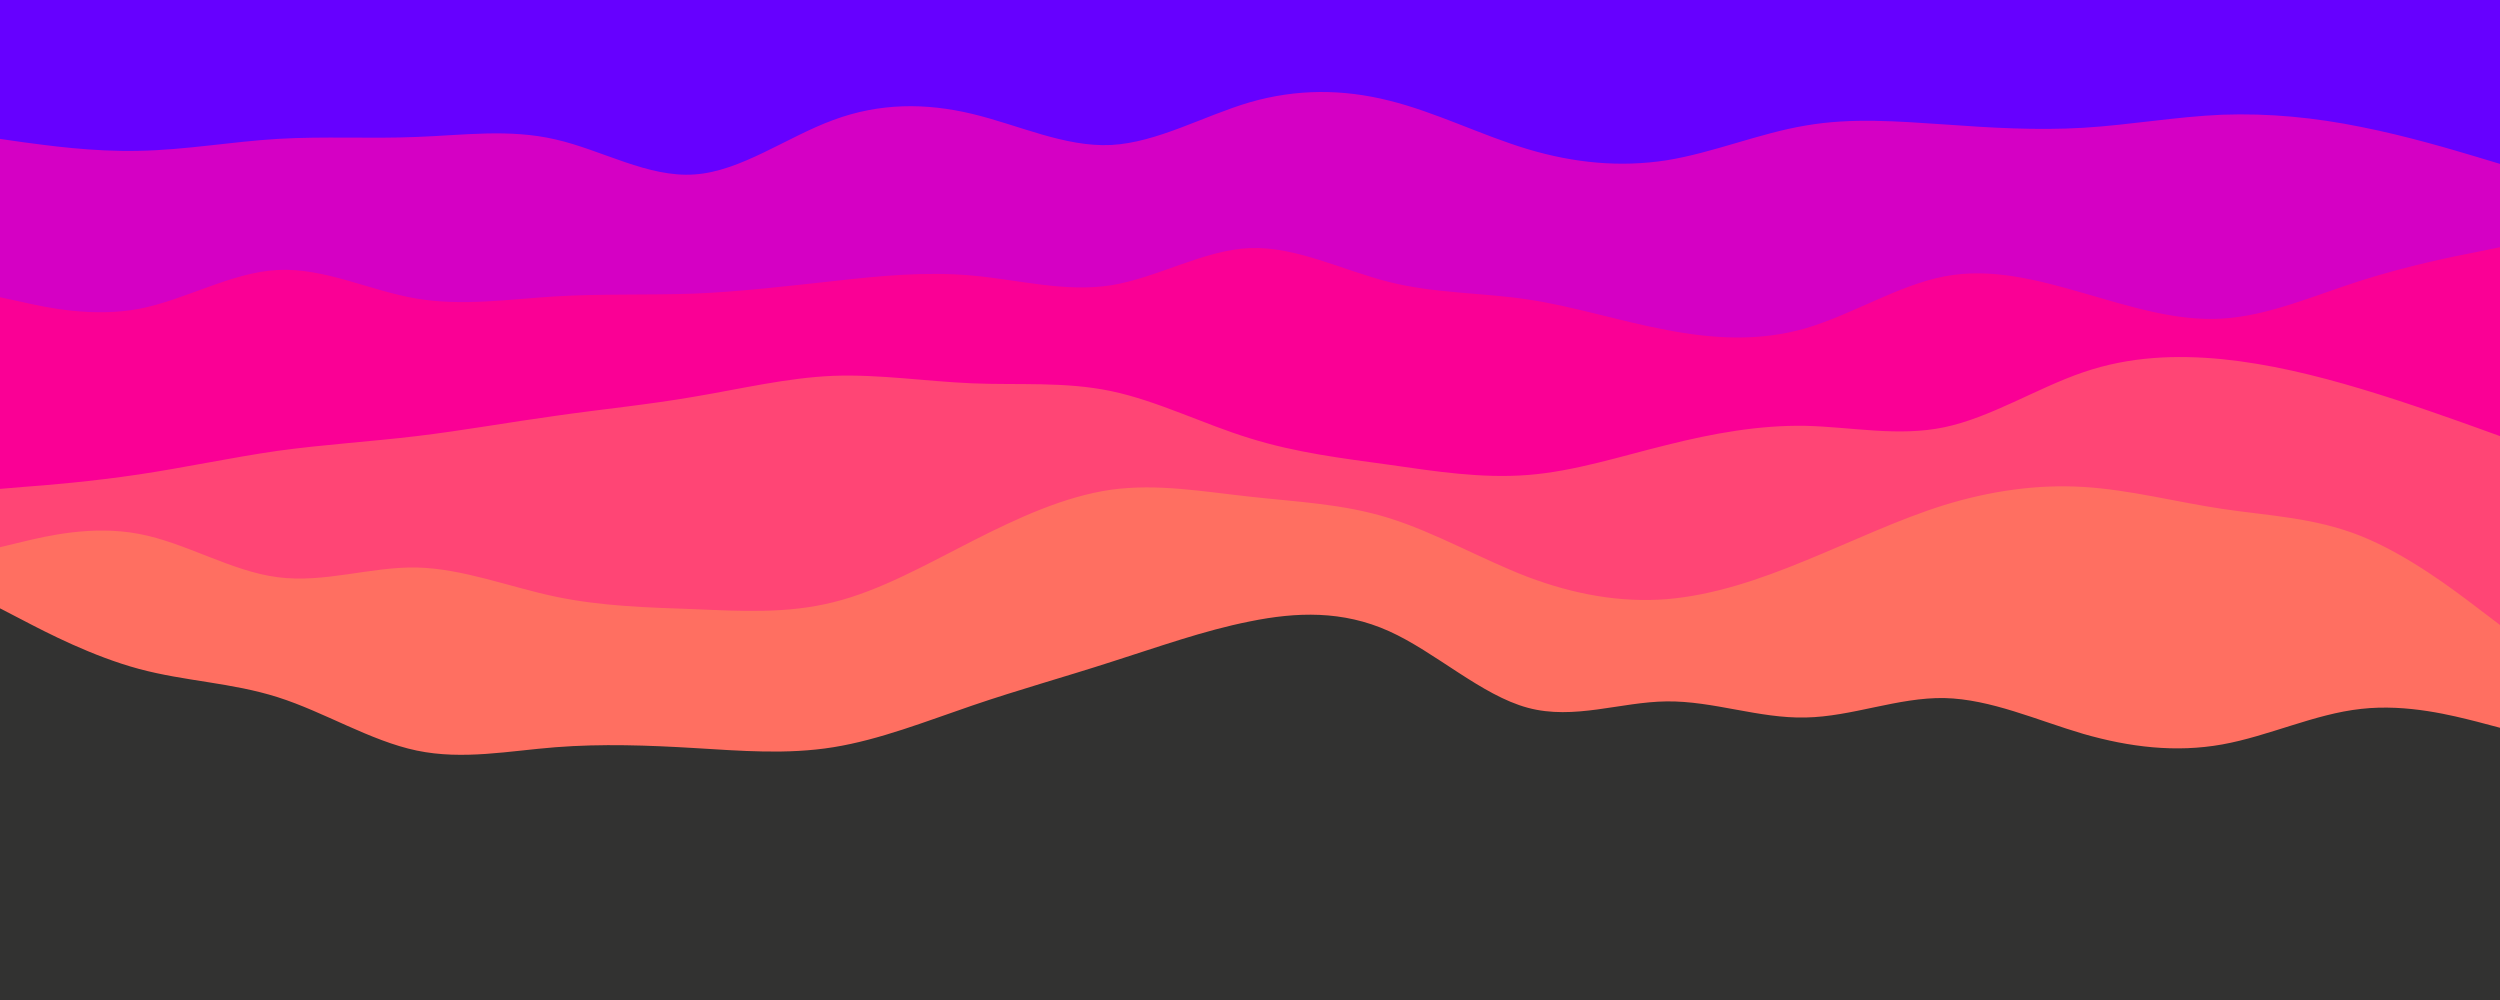
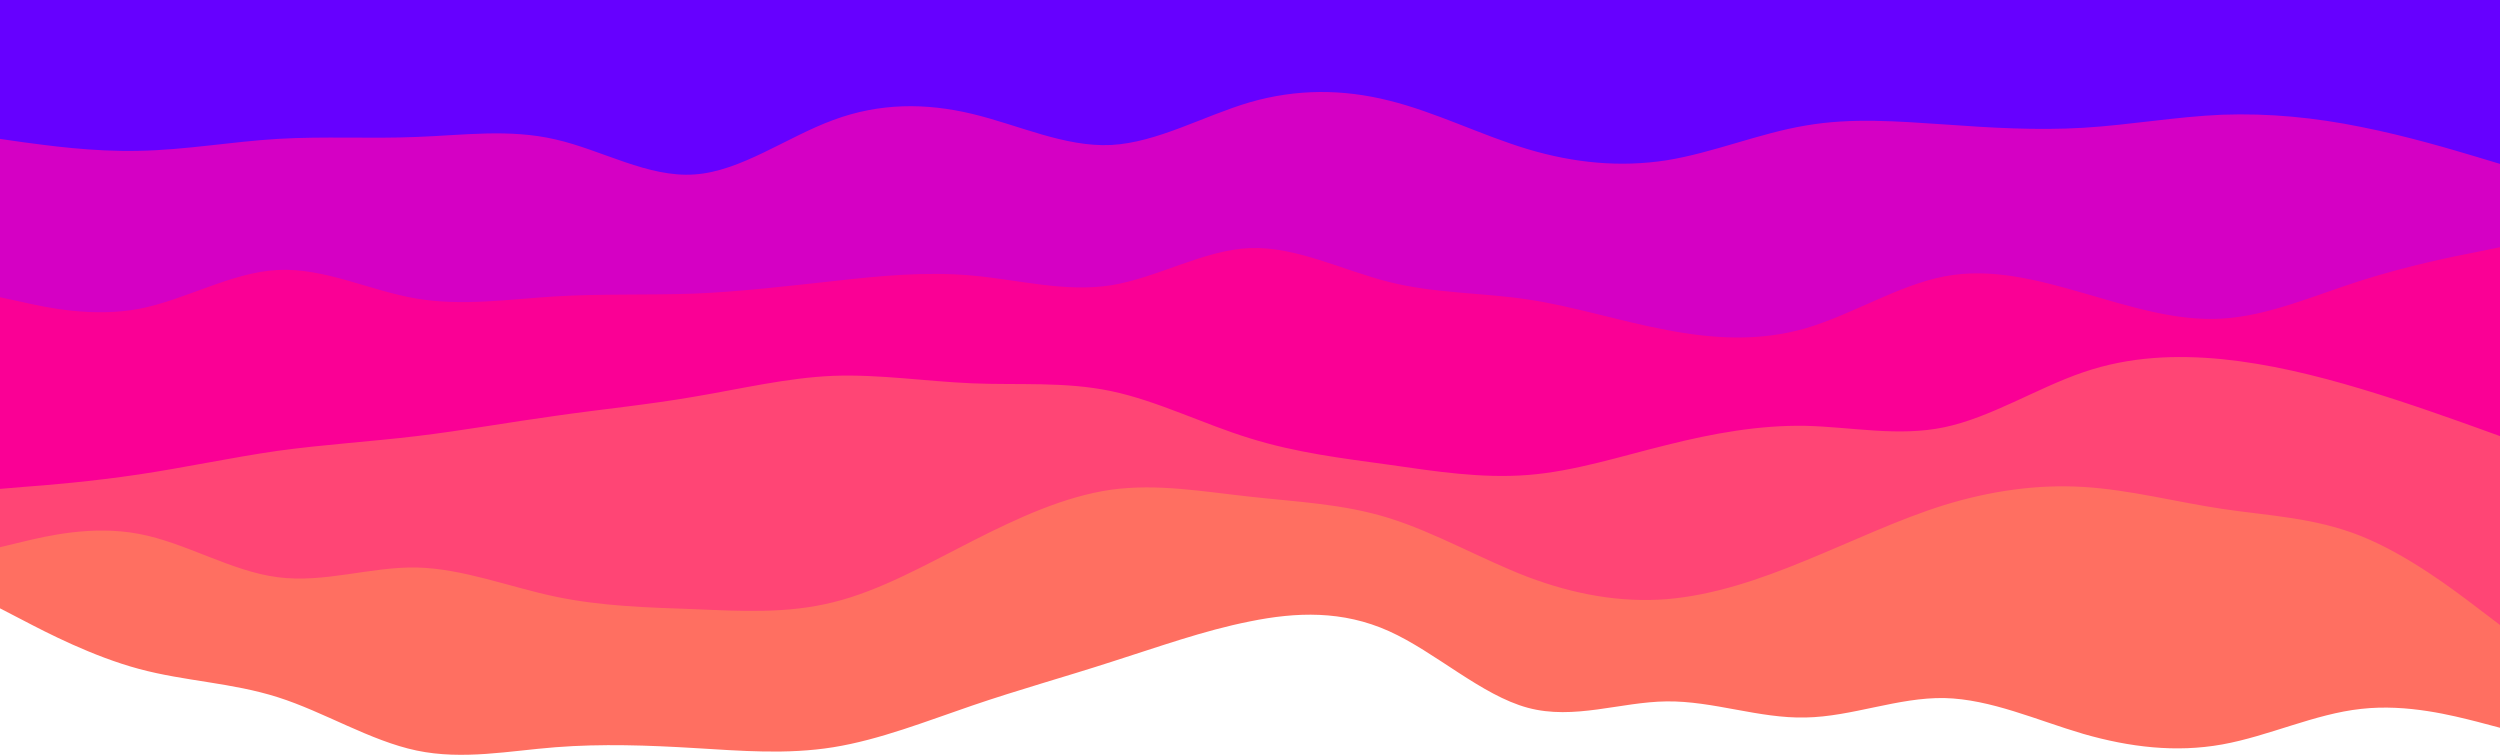
- <svg xmlns="http://www.w3.org/2000/svg" id="visual" viewBox="0 0 900 360" width="900" height="360" version="1.1">
-   <rect x="0" y="0" width="900" height="360" fill="#323231" />
-   <path d="M0 219L8.3 223.3C16.7 227.7 33.3 236.3 50 240.8C66.7 245.3 83.3 245.7 100 251C116.7 256.3 133.3 266.7 150 270.2C166.7 273.7 183.3 270.3 200 269C216.7 267.7 233.3 268.3 250 269.3C266.7 270.3 283.3 271.7 300 269C316.7 266.3 333.3 259.7 350 254C366.7 248.3 383.3 243.7 400 238.3C416.7 233 433.3 227 450 223.7C466.7 220.3 483.3 219.7 500 227.2C516.7 234.7 533.3 250.3 550 254.8C566.7 259.3 583.3 252.7 600 252.5C616.7 252.3 633.3 258.7 650 258.3C666.7 258 683.3 251 700 251.3C716.7 251.7 733.3 259.3 750 264.2C766.7 269 783.3 271 800 268C816.7 265 833.3 257 850 255.2C866.7 253.3 883.3 257.7 891.7 259.8L900 262L900 0L891.7 0C883.3 0 866.7 0 850 0C833.3 0 816.7 0 800 0C783.3 0 766.7 0 750 0C733.3 0 716.7 0 700 0C683.3 0 666.7 0 650 0C633.3 0 616.7 0 600 0C583.3 0 566.7 0 550 0C533.3 0 516.7 0 500 0C483.3 0 466.7 0 450 0C433.3 0 416.7 0 400 0C383.3 0 366.7 0 350 0C333.3 0 316.7 0 300 0C283.3 0 266.7 0 250 0C233.3 0 216.7 0 200 0C183.3 0 166.7 0 150 0C133.3 0 116.7 0 100 0C83.3 0 66.7 0 50 0C33.3 0 16.7 0 8.3 0L0 0Z" fill="#ff6f61" />
-   <path d="M0 197L8.3 195C16.7 193 33.3 189 50 192.2C66.7 195.3 83.3 205.7 100 207.8C116.7 210 133.3 204 150 204.3C166.7 204.7 183.3 211.3 200 214.8C216.7 218.3 233.3 218.7 250 219.3C266.7 220 283.3 221 300 216.8C316.7 212.7 333.3 203.3 350 194.8C366.7 186.3 383.3 178.7 400 176.3C416.7 174 433.3 177 450 178.8C466.7 180.7 483.3 181.3 500 186.5C516.7 191.7 533.3 201.3 550 207.7C566.7 214 583.3 217 600 215.7C616.7 214.3 633.3 208.7 650 201.8C666.7 195 683.3 187 700 181.8C716.7 176.7 733.3 174.3 750 175.3C766.7 176.3 783.3 180.7 800 183.2C816.7 185.7 833.3 186.3 850 193C866.7 199.7 883.3 212.3 891.7 218.7L900 225L900 0L891.7 0C883.3 0 866.7 0 850 0C833.3 0 816.7 0 800 0C783.3 0 766.7 0 750 0C733.3 0 716.7 0 700 0C683.3 0 666.7 0 650 0C633.3 0 616.7 0 600 0C583.3 0 566.7 0 550 0C533.3 0 516.7 0 500 0C483.3 0 466.7 0 450 0C433.3 0 416.7 0 400 0C383.3 0 366.7 0 350 0C333.3 0 316.7 0 300 0C283.3 0 266.7 0 250 0C233.3 0 216.7 0 200 0C183.3 0 166.7 0 150 0C133.3 0 116.7 0 100 0C83.3 0 66.7 0 50 0C33.3 0 16.7 0 8.3 0L0 0Z" fill="#ff4575" />
-   <path d="M0 176L8.3 175.3C16.7 174.7 33.3 173.3 50 170.8C66.7 168.3 83.3 164.7 100 162.3C116.7 160 133.3 159 150 157C166.7 155 183.3 152 200 149.7C216.7 147.3 233.3 145.7 250 142.8C266.7 140 283.3 136 300 135.3C316.7 134.7 333.3 137.3 350 138C366.7 138.7 383.3 137.3 400 140.8C416.7 144.3 433.3 152.7 450 157.8C466.7 163 483.3 165 500 167.3C516.7 169.7 533.3 172.3 550 171C566.7 169.7 583.3 164.3 600 160.2C616.7 156 633.3 153 650 153.3C666.7 153.7 683.3 157.3 700 153.8C716.7 150.3 733.3 139.7 750 134C766.7 128.3 783.3 127.7 800 129.3C816.7 131 833.3 135 850 140C866.7 145 883.3 151 891.7 154L900 157L900 0L891.7 0C883.3 0 866.7 0 850 0C833.3 0 816.7 0 800 0C783.3 0 766.7 0 750 0C733.3 0 716.7 0 700 0C683.3 0 666.7 0 650 0C633.3 0 616.7 0 600 0C583.3 0 566.7 0 550 0C533.3 0 516.7 0 500 0C483.3 0 466.7 0 450 0C433.3 0 416.7 0 400 0C383.3 0 366.7 0 350 0C333.3 0 316.7 0 300 0C283.3 0 266.7 0 250 0C233.3 0 216.7 0 200 0C183.3 0 166.7 0 150 0C133.3 0 116.7 0 100 0C83.3 0 66.7 0 50 0C33.3 0 16.7 0 8.3 0L0 0Z" fill="#fa0095" />
-   <path d="M0 107L8.3 108.8C16.7 110.7 33.3 114.3 50 111.2C66.7 108 83.3 98 100 97.2C116.7 96.3 133.3 104.7 150 107.5C166.7 110.3 183.3 107.7 200 106.7C216.7 105.7 233.3 106.3 250 105.7C266.7 105 283.3 103 300 101.2C316.7 99.3 333.3 97.7 350 99.2C366.7 100.7 383.3 105.3 400 102.7C416.7 100 433.3 90 450 89.3C466.7 88.7 483.3 97.3 500 101.5C516.7 105.7 533.3 105.3 550 107.8C566.7 110.3 583.3 115.7 600 118.8C616.7 122 633.3 123 650 118.2C666.7 113.3 683.3 102.7 700 99.5C716.7 96.3 733.3 100.7 750 105.5C766.7 110.3 783.3 115.7 800 114.7C816.7 113.7 833.3 106.3 850 101C866.7 95.7 883.3 92.3 891.7 90.7L900 89L900 0L891.7 0C883.3 0 866.7 0 850 0C833.3 0 816.7 0 800 0C783.3 0 766.7 0 750 0C733.3 0 716.7 0 700 0C683.3 0 666.7 0 650 0C633.3 0 616.7 0 600 0C583.3 0 566.7 0 550 0C533.3 0 516.7 0 500 0C483.3 0 466.7 0 450 0C433.3 0 416.7 0 400 0C383.3 0 366.7 0 350 0C333.3 0 316.7 0 300 0C283.3 0 266.7 0 250 0C233.3 0 216.7 0 200 0C183.3 0 166.7 0 150 0C133.3 0 116.7 0 100 0C83.3 0 66.7 0 50 0C33.3 0 16.7 0 8.3 0L0 0Z" fill="#d500c4" />
-   <path d="M0 50L8.3 51.2C16.7 52.3 33.3 54.7 50 54.3C66.7 54 83.3 51 100 50C116.7 49 133.3 50 150 49.3C166.7 48.7 183.3 46.3 200 50.2C216.7 54 233.3 64 250 62.8C266.7 61.7 283.3 49.3 300 43.2C316.7 37 333.3 37 350 41C366.7 45 383.3 53 400 52.2C416.7 51.3 433.3 41.7 450 36.8C466.7 32 483.3 32 500 36.2C516.7 40.3 533.3 48.7 550 53.7C566.7 58.7 583.3 60.3 600 57.7C616.7 55 633.3 48 650 45.2C666.7 42.3 683.3 43.7 700 44.8C716.7 46 733.3 47 750 46C766.7 45 783.3 42 800 41.3C816.7 40.7 833.3 42.3 850 45.7C866.7 49 883.3 54 891.7 56.5L900 59L900 0L891.7 0C883.3 0 866.7 0 850 0C833.3 0 816.7 0 800 0C783.3 0 766.7 0 750 0C733.3 0 716.7 0 700 0C683.3 0 666.7 0 650 0C633.3 0 616.7 0 600 0C583.3 0 566.7 0 550 0C533.3 0 516.7 0 500 0C483.3 0 466.7 0 450 0C433.3 0 416.7 0 400 0C383.3 0 366.7 0 350 0C333.3 0 316.7 0 300 0C283.3 0 266.7 0 250 0C233.3 0 216.7 0 200 0C183.3 0 166.7 0 150 0C133.3 0 116.7 0 100 0C83.3 0 66.7 0 50 0C33.3 0 16.7 0 8.3 0L0 0Z" fill="#6600ff" />
+ <svg xmlns="http://www.w3.org/2000/svg" width="900" height="272" viewBox="0 0 900 272" fill="none">
+   <path d="M0 219L8.3 223.3C16.7 227.7 33.3 236.3 50 240.8C66.7 245.3 83.3 245.7 100 251C116.7 256.3 133.3 266.7 150 270.2C166.7 273.7 183.3 270.3 200 269C216.7 267.7 233.3 268.3 250 269.3C266.7 270.3 283.3 271.7 300 269C316.7 266.3 333.3 259.7 350 254C366.7 248.3 383.3 243.7 400 238.3C416.7 233 433.3 227 450 223.7C466.7 220.3 483.3 219.7 500 227.2C516.7 234.7 533.3 250.3 550 254.8C566.7 259.3 583.3 252.7 600 252.5C616.7 252.3 633.3 258.7 650 258.3C666.7 258 683.3 251 700 251.3C716.7 251.7 733.3 259.3 750 264.2C766.7 269 783.3 271 800 268C816.7 265 833.3 257 850 255.2C866.7 253.3 883.3 257.7 891.7 259.8L900 262V0H891.7C883.3 0 866.7 0 850 0C833.3 0 816.7 0 800 0C783.3 0 766.7 0 750 0C733.3 0 716.7 0 700 0C683.3 0 666.7 0 650 0C633.3 0 616.7 0 600 0C583.3 0 566.7 0 550 0C533.3 0 516.7 0 500 0C483.3 0 466.7 0 450 0C433.3 0 416.7 0 400 0C383.3 0 366.7 0 350 0C333.3 0 316.7 0 300 0C283.3 0 266.7 0 250 0C233.3 0 216.7 0 200 0C183.3 0 166.7 0 150 0C133.3 0 116.7 0 100 0C83.3 0 66.7 0 50 0C33.3 0 16.7 0 8.3 0H0V219Z" fill="#FF6F61" />
+   <path d="M0 197L8.3 195C16.7 193 33.3 189 50 192.2C66.7 195.3 83.3 205.7 100 207.8C116.7 210 133.3 204 150 204.3C166.7 204.7 183.3 211.3 200 214.8C216.7 218.3 233.3 218.7 250 219.3C266.7 220 283.3 221 300 216.8C316.7 212.7 333.3 203.3 350 194.8C366.7 186.3 383.3 178.7 400 176.3C416.7 174 433.3 177 450 178.8C466.7 180.7 483.3 181.3 500 186.5C516.7 191.7 533.3 201.3 550 207.7C566.7 214 583.3 217 600 215.7C616.7 214.3 633.3 208.7 650 201.8C666.7 195 683.3 187 700 181.8C716.7 176.7 733.3 174.3 750 175.3C766.7 176.3 783.3 180.7 800 183.2C816.7 185.7 833.3 186.3 850 193C866.7 199.7 883.3 212.3 891.7 218.7L900 225V0H891.7C883.3 0 866.7 0 850 0C833.3 0 816.7 0 800 0C783.3 0 766.7 0 750 0C733.3 0 716.7 0 700 0C683.3 0 666.7 0 650 0C633.3 0 616.7 0 600 0C583.3 0 566.7 0 550 0C533.3 0 516.7 0 500 0C483.3 0 466.7 0 450 0C433.3 0 416.7 0 400 0C383.3 0 366.7 0 350 0C333.3 0 316.7 0 300 0C283.3 0 266.7 0 250 0C233.3 0 216.7 0 200 0C183.3 0 166.7 0 150 0C133.3 0 116.7 0 100 0C83.3 0 66.7 0 50 0C33.3 0 16.7 0 8.3 0H0V197Z" fill="#FF4575" />
+   <path d="M0 176L8.3 175.3C16.7 174.7 33.3 173.3 50 170.8C66.7 168.3 83.3 164.7 100 162.3C116.7 160 133.3 159 150 157C166.7 155 183.3 152 200 149.7C216.7 147.3 233.3 145.7 250 142.8C266.7 140 283.3 136 300 135.3C316.7 134.7 333.3 137.3 350 138C366.7 138.7 383.3 137.3 400 140.8C416.7 144.3 433.3 152.7 450 157.8C466.7 163 483.3 165 500 167.3C516.7 169.7 533.3 172.3 550 171C566.7 169.7 583.3 164.3 600 160.2C616.7 156 633.3 153 650 153.3C666.7 153.7 683.3 157.3 700 153.8C716.7 150.3 733.3 139.7 750 134C766.7 128.3 783.3 127.7 800 129.3C816.7 131 833.3 135 850 140C866.7 145 883.3 151 891.7 154L900 157V0H891.7C883.3 0 866.7 0 850 0C833.3 0 816.7 0 800 0C783.3 0 766.7 0 750 0C733.3 0 716.7 0 700 0C683.3 0 666.7 0 650 0C633.3 0 616.7 0 600 0C583.3 0 566.7 0 550 0C533.3 0 516.7 0 500 0C483.3 0 466.7 0 450 0C433.3 0 416.7 0 400 0C383.3 0 366.7 0 350 0C333.3 0 316.7 0 300 0C283.3 0 266.7 0 250 0C233.3 0 216.7 0 200 0C183.3 0 166.7 0 150 0C133.3 0 116.7 0 100 0C83.3 0 66.7 0 50 0C33.3 0 16.7 0 8.3 0H0V176Z" fill="#FA0095" />
+   <path d="M0 107L8.3 108.8C16.7 110.7 33.3 114.3 50 111.2C66.7 108 83.3 98 100 97.2C116.7 96.3 133.3 104.7 150 107.5C166.7 110.3 183.3 107.7 200 106.7C216.7 105.7 233.3 106.3 250 105.7C266.7 105 283.3 103 300 101.2C316.7 99.3 333.3 97.7 350 99.2C366.7 100.7 383.3 105.3 400 102.7C416.7 100 433.3 90 450 89.3C466.7 88.7 483.3 97.3 500 101.5C516.7 105.7 533.3 105.3 550 107.8C566.7 110.3 583.3 115.7 600 118.8C616.7 122 633.3 123 650 118.2C666.7 113.3 683.3 102.7 700 99.5C716.7 96.3 733.3 100.7 750 105.5C766.7 110.3 783.3 115.7 800 114.7C816.7 113.7 833.3 106.3 850 101C866.7 95.7 883.3 92.3 891.7 90.7L900 89V0H891.7C883.3 0 866.7 0 850 0C833.3 0 816.7 0 800 0C783.3 0 766.7 0 750 0C733.3 0 716.7 0 700 0C683.3 0 666.7 0 650 0C633.3 0 616.7 0 600 0C583.3 0 566.7 0 550 0C533.3 0 516.7 0 500 0C483.3 0 466.7 0 450 0C433.3 0 416.7 0 400 0C383.3 0 366.7 0 350 0C333.3 0 316.7 0 300 0C283.3 0 266.7 0 250 0C233.3 0 216.7 0 200 0C183.3 0 166.7 0 150 0C133.3 0 116.7 0 100 0C83.3 0 66.7 0 50 0C33.3 0 16.7 0 8.3 0H0V107Z" fill="#D500C4" />
+   <path d="M0 50L8.3 51.2C16.7 52.3 33.3 54.7 50 54.3C66.7 54 83.3 51 100 50C116.7 49 133.3 50 150 49.3C166.7 48.7 183.3 46.3 200 50.2C216.7 54 233.3 64 250 62.8C266.7 61.7 283.3 49.3 300 43.2C316.7 37 333.3 37 350 41C366.7 45 383.3 53 400 52.2C416.7 51.3 433.3 41.7 450 36.8C466.7 32 483.3 32 500 36.2C516.7 40.3 533.3 48.7 550 53.7C566.7 58.7 583.3 60.3 600 57.7C616.7 55 633.3 48 650 45.2C666.7 42.3 683.3 43.7 700 44.8C716.7 46 733.3 47 750 46C766.7 45 783.3 42 800 41.3C816.7 40.7 833.3 42.3 850 45.7C866.7 49 883.3 54 891.7 56.5L900 59V0H891.7C883.3 0 866.7 0 850 0C833.3 0 816.7 0 800 0C783.3 0 766.7 0 750 0C733.3 0 716.7 0 700 0C683.3 0 666.7 0 650 0C633.3 0 616.7 0 600 0C583.3 0 566.7 0 550 0C533.3 0 516.7 0 500 0C483.3 0 466.7 0 450 0C433.3 0 416.7 0 400 0C383.3 0 366.7 0 350 0C333.3 0 316.7 0 300 0C283.3 0 266.7 0 250 0C233.3 0 216.7 0 200 0C183.3 0 166.7 0 150 0C133.3 0 116.7 0 100 0C83.3 0 66.7 0 50 0C33.3 0 16.7 0 8.3 0H0V50Z" fill="#6600FF" />
</svg>
